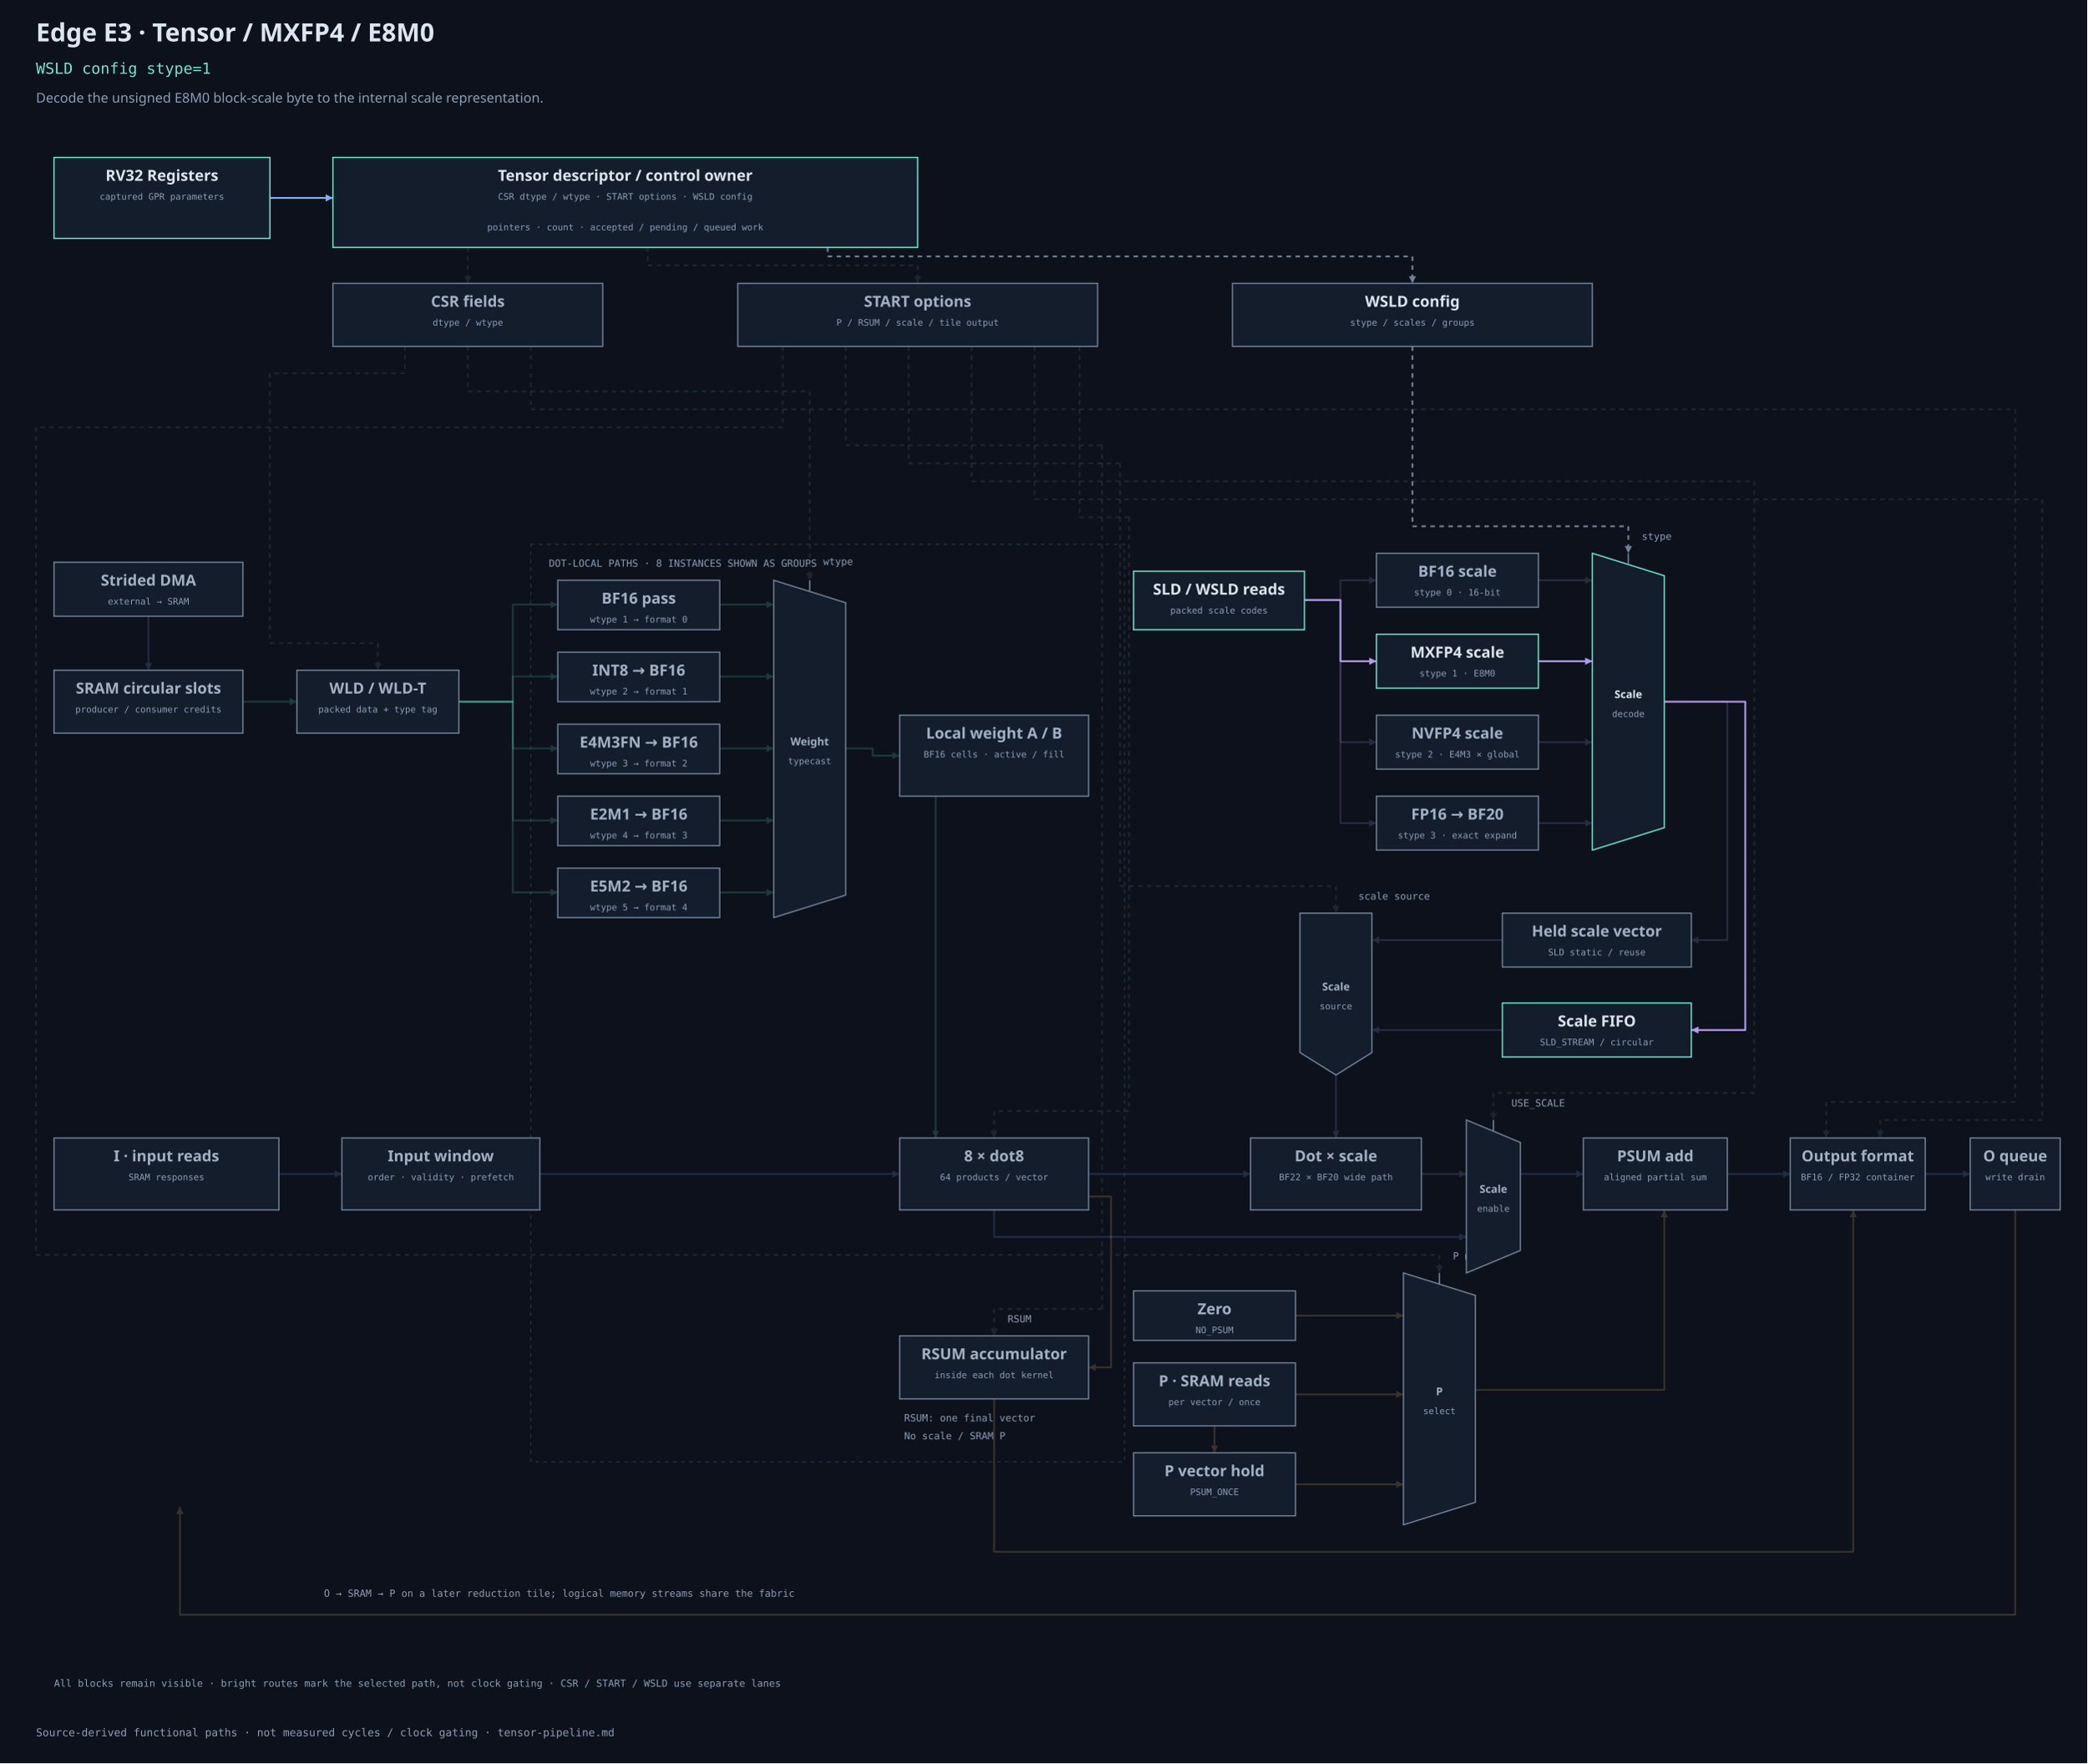
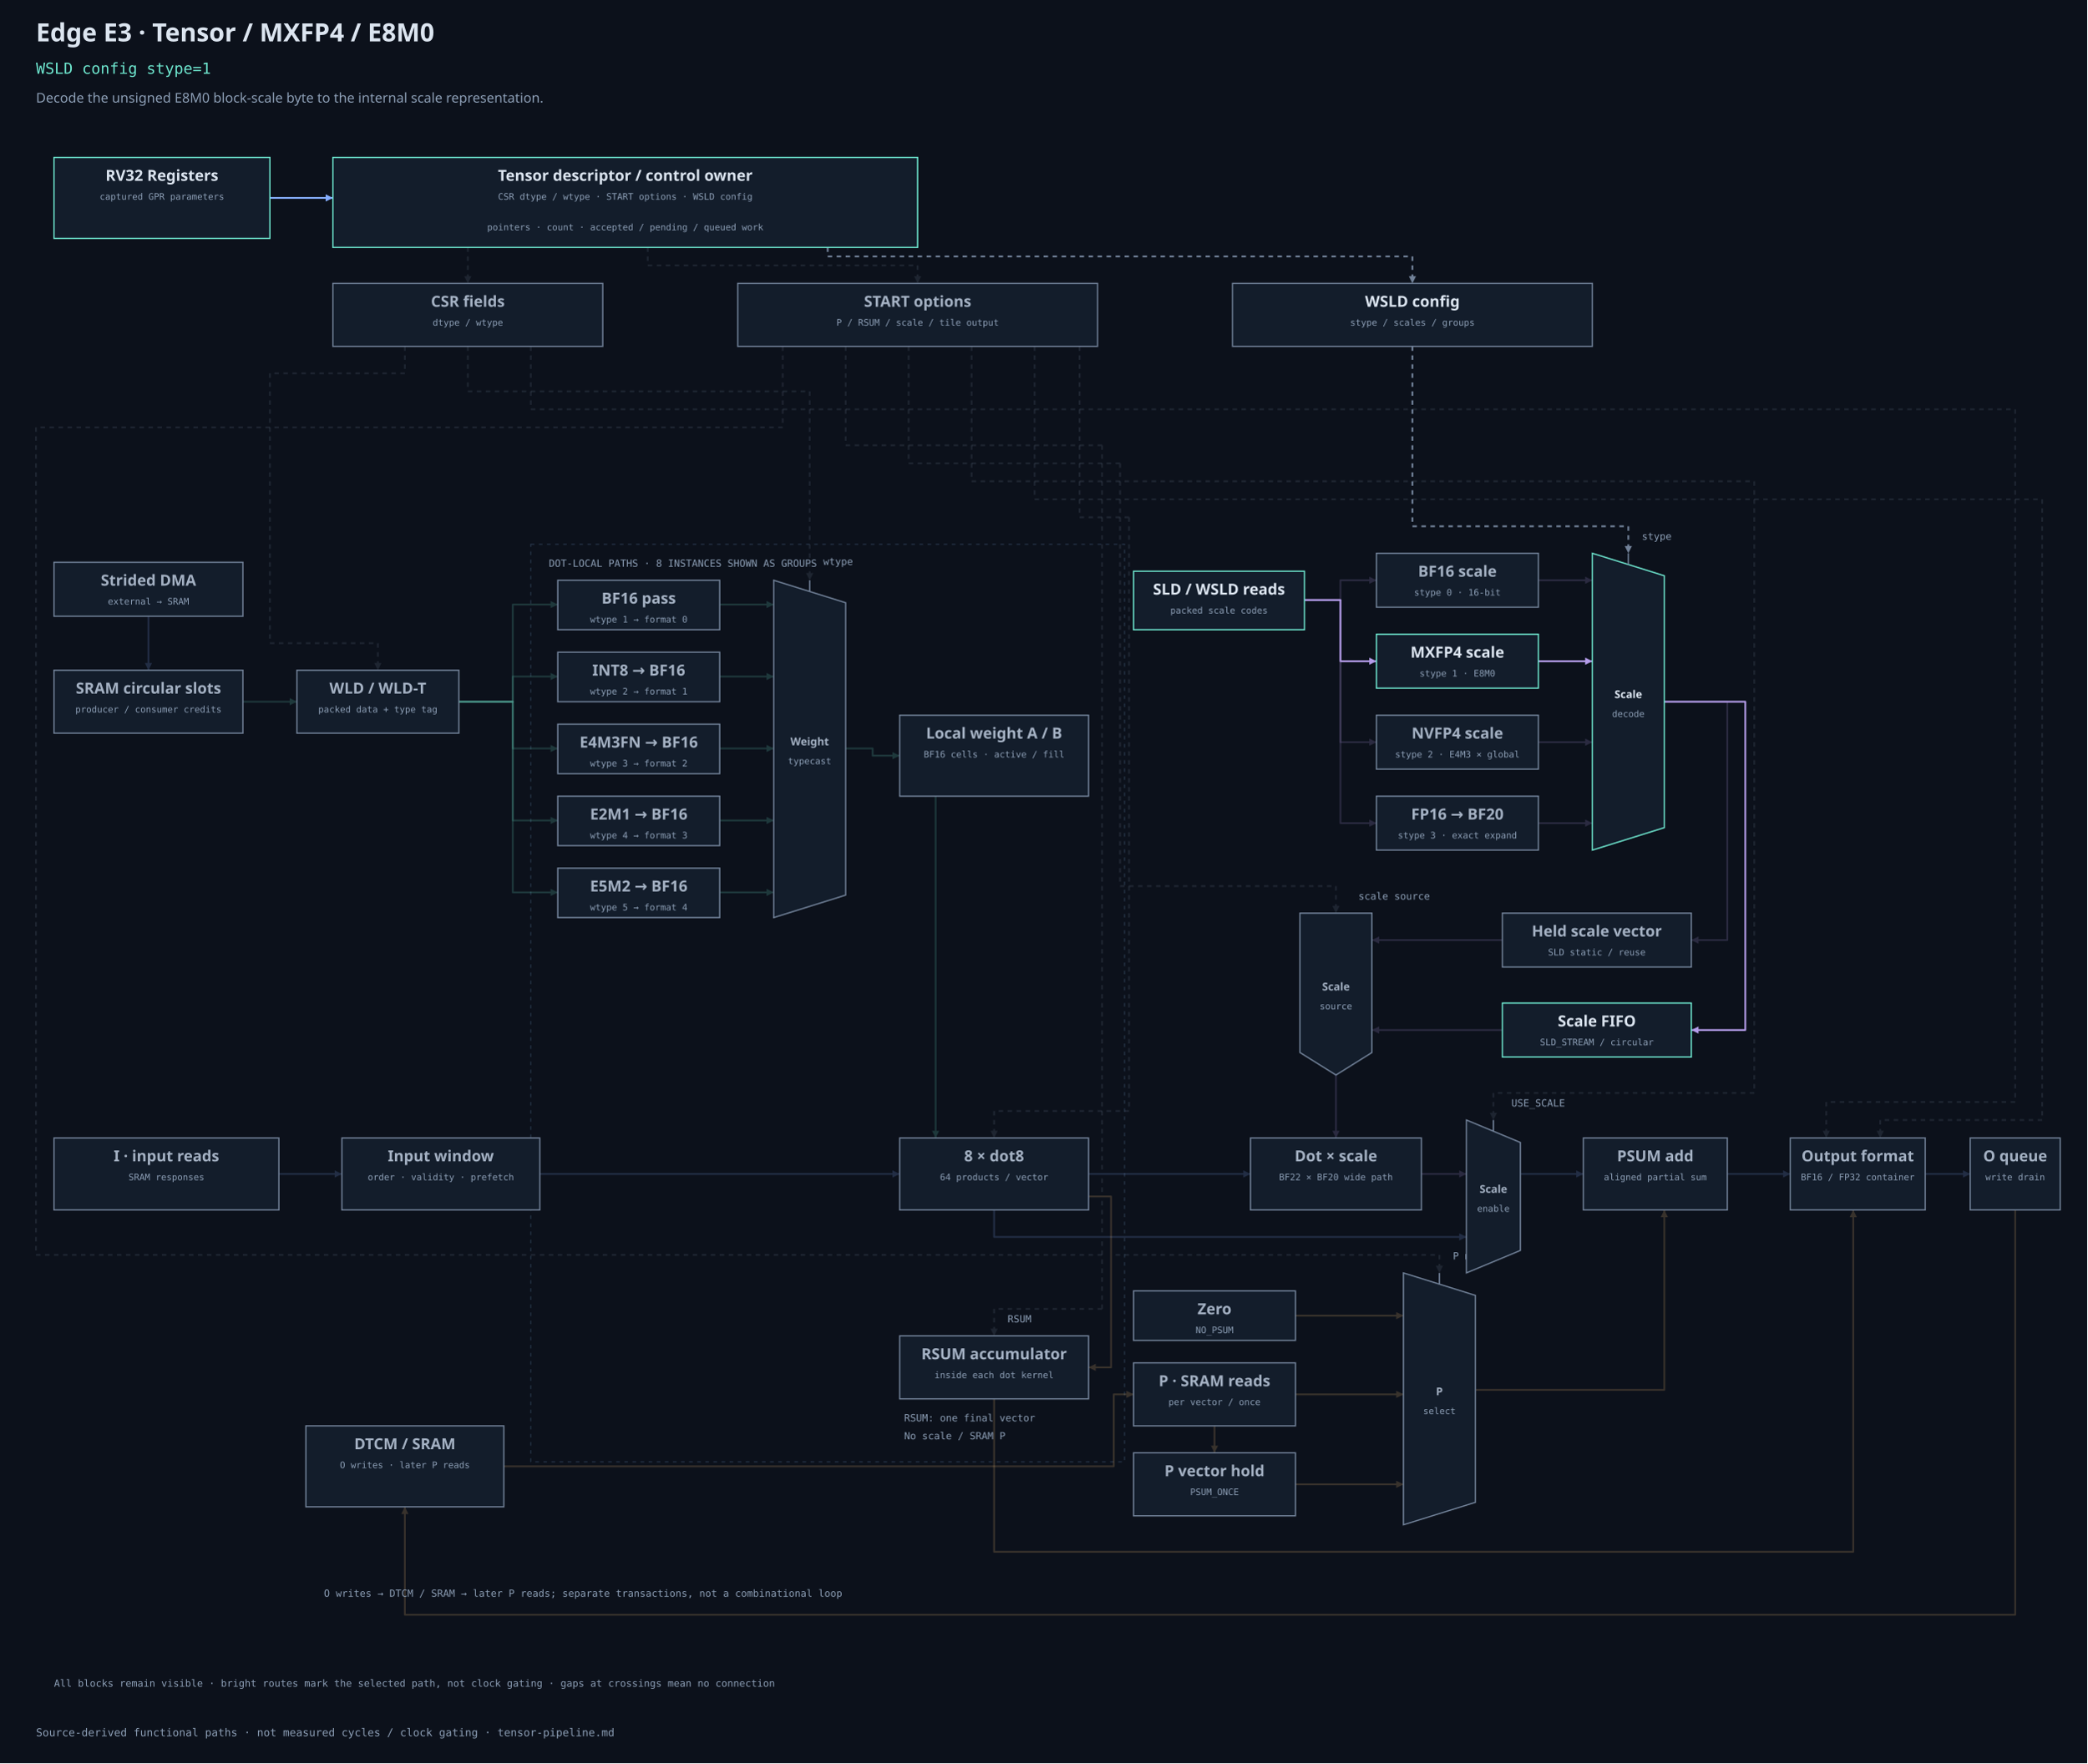
<svg xmlns="http://www.w3.org/2000/svg" width="2320" height="1960" viewBox="0 0 2320 1960">
  <rect width="2320" height="1960" fill="#0c111b" />
  <text x="40" y="46" fill="#dce5f0" font-family="sans-serif" font-size="28" font-weight="700">Edge E3 · Tensor / MXFP4 / E8M0</text>
  <text x="40" y="82" fill="#6ee7cf" font-family="monospace" font-size="17">WSLD config stype=1</text>
  <text x="40" y="114" fill="#8c9eb5" font-family="sans-serif" font-size="15">Decode the unsigned E8M0 block-scale byte to the internal scale representation.</text>
  <svg x="20" y="135" width="2280" height="1760" viewBox="0 0 2280 1760" role="img" aria-labelledby="tensor-svg-title tensor-svg-desc">
    <style>.tensor-bg{fill:var(--bg,#0c111b)}.tensor-memory{fill:none;stroke:var(--rule,#29394e);stroke-dasharray:4 5}.tensor-title{font:600 17px sans-serif;fill:var(--ink,#dce5f0)}.tensor-sub{font:10px monospace;fill:var(--muted,#8c9eb5)}.tensor-caption{font:11px monospace;fill:var(--muted,#8c9eb5)}.tensor-box{fill:var(--panel,#131d2b);stroke:var(--ink,#dce5f0);stroke-width:1.4}.tensor-wire{fill:none;stroke-width:2;stroke-linejoin:round}.tensor-data{stroke:#85adff}.tensor-weight{stroke:#6ee7cf}.tensor-psum{stroke:#ffc578}.tensor-optional{stroke:#b39be8}.tensor-control{stroke:#718198;stroke-dasharray:5 5}.tensor-arrow-data{fill:#85adff}.tensor-arrow-weight{fill:#6ee7cf}.tensor-arrow-psum{fill:#ffc578}.tensor-arrow-optional{fill:#b39be8}.tensor-arrow-control{fill:#718198}[data-tensor-node]{opacity:1}[data-tensor-path]{opacity:.18}[data-tensor-path].is-active{opacity:1}[data-tensor-node]:not(.is-active) .tensor-box{stroke:var(--muted,#718198)}[data-tensor-node]:not(.is-active) .tensor-title{fill:var(--muted,#a4b1c3)}[data-tensor-node]:not(.is-active) .tensor-sub{fill:var(--muted,#8c9eb5)}.tensor-mux-title{font-size:12px}.tensor-control-source .tensor-box{stroke:#718198!important}.tensor-control-port{stroke:#718198;stroke-width:1.5;fill:none}.is-active .tensor-box{stroke:#6ee7cf}</style>
    <defs>
      <marker id="tensor-arrow-data" viewBox="0 0 8 8" refX="8" refY="4" markerWidth="8" markerHeight="8" markerUnits="userSpaceOnUse" orient="auto">
        <path d="M0 0L8 4L0 8Z" class="tensor-arrow-data" />
      </marker>
      <marker id="tensor-arrow-weight" viewBox="0 0 8 8" refX="8" refY="4" markerWidth="8" markerHeight="8" markerUnits="userSpaceOnUse" orient="auto">
        <path d="M0 0L8 4L0 8Z" class="tensor-arrow-weight" />
      </marker>
      <marker id="tensor-arrow-psum" viewBox="0 0 8 8" refX="8" refY="4" markerWidth="8" markerHeight="8" markerUnits="userSpaceOnUse" orient="auto">
        <path d="M0 0L8 4L0 8Z" class="tensor-arrow-psum" />
      </marker>
      <marker id="tensor-arrow-optional" viewBox="0 0 8 8" refX="8" refY="4" markerWidth="8" markerHeight="8" markerUnits="userSpaceOnUse" orient="auto">
        <path d="M0 0L8 4L0 8Z" class="tensor-arrow-optional" />
      </marker>
      <marker id="tensor-arrow-control" viewBox="0 0 8 8" refX="8" refY="4" markerWidth="8" markerHeight="8" markerUnits="userSpaceOnUse" orient="auto">
        <path d="M0 0L8 4L0 8Z" class="tensor-arrow-control" />
      </marker>
    </defs>
    <rect class="tensor-bg" width="2280" height="1760" />
    <rect class="tensor-memory" x="570" y="470" width="660" height="1020" />
    <text class="tensor-caption" x="590" y="495">DOT-LOCAL PATHS · 8 INSTANCES SHOWN AS GROUPS</text>
    <text class="tensor-caption" x="895" y="493">wtype</text>
    <text class="tensor-caption" x="1805" y="465">stype</text>
    <text class="tensor-caption" x="1660" y="1095">USE_SCALE</text>
    <text class="tensor-caption" x="1490" y="865">scale source</text>
    <text class="tensor-caption" x="1595" y="1265">P mode</text>
    <text class="tensor-caption" x="1100" y="1335">RSUM</text>
    <path data-tensor-path="gpr-owner" class="tensor-wire tensor-data is-active" d="M280 85H350" marker-end="url(#tensor-arrow-data)" />
    <g data-tensor-path="ctrl-wld" class="tensor-wire tensor-control ">
      <path d="M430 250L430 280M430 280L280 280M280 280L280 580M280 580L400 580M400 580L400 610" />
      <path d="M400 602L400 610" marker-end="url(#tensor-arrow-control)" />
    </g>
    <g data-tensor-path="ctrl-weight" class="tensor-wire tensor-control ">
      <path d="M500 250L500 300M500 300L880 300M880 300L880 510" />
      <path d="M880 502L880 510" marker-end="url(#tensor-arrow-control)" />
    </g>
    <g data-tensor-path="ctrl-psum" class="tensor-wire tensor-control ">
      <path d="M850 250L850 340M850 340L20 340M20 340L20 1260M20 1260L1210 1260M1220 1260L1580 1260M1580 1260L1580 1280" />
      <path d="M1580 1272L1580 1280" marker-end="url(#tensor-arrow-control)" />
    </g>
    <g data-tensor-path="ctrl-rsum" class="tensor-wire tensor-control ">
      <path d="M920 250L920 360M920 360L1205 360M1205 360L1205 1165M1205 1175L1205 1190M1205 1200L1205 1235M1205 1245L1205 1320M1205 1320L1085 1320M1085 1320L1085 1350" />
      <path d="M1085 1342L1085 1350" marker-end="url(#tensor-arrow-control)" />
    </g>
    <g data-tensor-path="ctrl-scale" class="tensor-wire tensor-control ">
      <path d="M990 250L990 380M990 380L1225 380M1225 380L1225 850M1225 850L1465 850M1465 850L1465 880" />
      <path d="M1465 872L1465 880" marker-end="url(#tensor-arrow-control)" />
    </g>
    <g data-tensor-path="ctrl-enable" class="tensor-wire tensor-control ">
      <path d="M1060 250L1060 400M1060 400L1930 400M1930 400L1930 1080M1930 1080L1640 1080M1640 1080L1640 1110" />
      <path d="M1640 1102L1640 1110" marker-end="url(#tensor-arrow-control)" />
    </g>
    <g data-tensor-path="ctrl-stype" class="tensor-wire tensor-control is-active">
      <path d="M1550 250L1550 450M1550 450L1790 450M1790 450L1790 480" />
      <path d="M1790 472L1790 480" marker-end="url(#tensor-arrow-control)" />
    </g>
    <g data-tensor-path="ctrl-format" class="tensor-wire tensor-control ">
      <path d="M570 250L570 320M570 320L2220 320M2220 320L2220 1090M2220 1090L2010 1090M2010 1090L2010 1130" />
      <path d="M2010 1122L2010 1130" marker-end="url(#tensor-arrow-control)" />
    </g>
    <g data-tensor-path="owner-dot" class="tensor-wire tensor-control ">
      <path d="M1180 250L1180 440M1180 440L1235 440M1235 440L1235 1100M1235 1100L1085 1100M1085 1100L1085 1130" />
      <path d="M1085 1122L1085 1130" marker-end="url(#tensor-arrow-control)" />
    </g>
    <path data-tensor-path="dma-ring" class="tensor-wire tensor-data " d="M145 550L145 610" marker-end="url(#tensor-arrow-data)" />
    <path data-tensor-path="ring-wld" class="tensor-wire tensor-weight " d="M250 645L310 645" marker-end="url(#tensor-arrow-weight)" />
    <path data-tensor-path="weights" class="tensor-wire tensor-weight " d="M1020 750L1020 1130" marker-end="url(#tensor-arrow-weight)" />
    <path data-tensor-path="input-window" class="tensor-wire tensor-data " d="M290 1170L360 1170" marker-end="url(#tensor-arrow-data)" />
    <path data-tensor-path="window-dot" class="tensor-wire tensor-data " d="M580 1170L980 1170" marker-end="url(#tensor-arrow-data)" />
    <path data-tensor-path="dot-post" class="tensor-wire tensor-data " d="M1190 1170L1370 1170" marker-end="url(#tensor-arrow-data)" />
    <path data-tensor-path="scale-product" class="tensor-wire tensor-optional " d="M1560 1170L1610 1170" marker-end="url(#tensor-arrow-optional)" />
    <path data-tensor-path="scale-bypass" class="tensor-wire tensor-data " d="M1085 1210L1085 1240L1610 1240" marker-end="url(#tensor-arrow-data)" />
    <path data-tensor-path="scaled-to-post" class="tensor-wire tensor-data " d="M1670 1170L1740 1170" marker-end="url(#tensor-arrow-data)" />
    <path data-tensor-path="post-output" class="tensor-wire tensor-data " d="M1900 1170L1970 1170" marker-end="url(#tensor-arrow-data)" />
    <path data-tensor-path="format-output" class="tensor-wire tensor-data " d="M2120 1170L2170 1170" marker-end="url(#tensor-arrow-data)" />
    <path data-tensor-path="rsum-merge" class="tensor-wire tensor-psum " d="M1190 1195L1215 1195L1215 1385L1190 1385" marker-end="url(#tensor-arrow-psum)" />
    <path data-tensor-path="rsum-output" class="tensor-wire tensor-psum " d="M1085 1420L1085 1590L2040 1590L2040 1210" marker-end="url(#tensor-arrow-psum)" />
    <path data-tensor-path="static-scale" class="tensor-wire tensor-optional " d="M1650 910L1505 910" marker-end="url(#tensor-arrow-optional)" />
    <path data-tensor-path="stream-scale" class="tensor-wire tensor-optional " d="M1650 1010L1505 1010" marker-end="url(#tensor-arrow-optional)" />
    <path data-tensor-path="scale" class="tensor-wire tensor-optional " d="M1465 1060L1465 1130" marker-end="url(#tensor-arrow-optional)" />
    <path data-tensor-path="sld-static" class="tensor-wire tensor-optional " d="M1830 645L1900 645L1900 910L1860 910" marker-end="url(#tensor-arrow-optional)" />
    <path data-tensor-path="sld-stream" class="tensor-wire tensor-optional is-active" d="M1830 645L1920 645L1920 1010L1860 1010" marker-end="url(#tensor-arrow-optional)" />
    <path data-tensor-path="zero-p" class="tensor-wire tensor-psum " d="M1420 1327.5L1540 1327.5" marker-end="url(#tensor-arrow-psum)" />
    <path data-tensor-path="read-hold" class="tensor-wire tensor-psum " d="M1330 1450L1330 1480" marker-end="url(#tensor-arrow-psum)" />
    <path data-tensor-path="hold-p" class="tensor-wire tensor-psum " d="M1420 1515L1540 1515" marker-end="url(#tensor-arrow-psum)" />
    <path data-tensor-path="stream-p" class="tensor-wire tensor-psum " d="M1420 1415L1540 1415" marker-end="url(#tensor-arrow-psum)" />
    <path data-tensor-path="psum-post" class="tensor-wire tensor-psum " d="M1620 1410L1830 1410L1830 1210" marker-end="url(#tensor-arrow-psum)" />
-     <path data-tensor-path="writeback" class="tensor-wire tensor-psum " d="M2220 1210L2220 1660L180 1660L180 1540" marker-end="url(#tensor-arrow-psum)" />
+     <path data-tensor-path="writeback" class="tensor-wire tensor-psum " d="M2220 1210L2220 1660L430 1660L430 1540" marker-end="url(#tensor-arrow-psum)" />
+     <path data-tensor-path="sram-psum" class="tensor-wire tensor-psum " d="M540 1495L1218 1495L1218 1415L1240 1415" marker-end="url(#tensor-arrow-psum)" />
    <path data-tensor-path="wld-bf16" class="tensor-wire tensor-weight " d="M490 645L550 645L550 537L600 537" marker-end="url(#tensor-arrow-weight)" />
    <path data-tensor-path="cast-bf16" class="tensor-wire tensor-weight " d="M780 537L840 537" marker-end="url(#tensor-arrow-weight)" />
    <path data-tensor-path="wld-int8" class="tensor-wire tensor-weight " d="M490 645L550 645L550 617L600 617" marker-end="url(#tensor-arrow-weight)" />
    <path data-tensor-path="cast-int8" class="tensor-wire tensor-weight " d="M780 617L840 617" marker-end="url(#tensor-arrow-weight)" />
    <path data-tensor-path="wld-e4m3" class="tensor-wire tensor-weight " d="M490 645L550 645L550 697L600 697" marker-end="url(#tensor-arrow-weight)" />
    <path data-tensor-path="cast-e4m3" class="tensor-wire tensor-weight " d="M780 697L840 697" marker-end="url(#tensor-arrow-weight)" />
    <path data-tensor-path="wld-fp4" class="tensor-wire tensor-weight " d="M490 645L550 645L550 777L600 777" marker-end="url(#tensor-arrow-weight)" />
    <path data-tensor-path="cast-fp4" class="tensor-wire tensor-weight " d="M780 777L840 777" marker-end="url(#tensor-arrow-weight)" />
    <path data-tensor-path="wld-e5m2" class="tensor-wire tensor-weight " d="M490 645L550 645L550 857L600 857" marker-end="url(#tensor-arrow-weight)" />
    <path data-tensor-path="cast-e5m2" class="tensor-wire tensor-weight " d="M780 857L840 857" marker-end="url(#tensor-arrow-weight)" />
    <path data-tensor-path="wld-banks" class="tensor-wire tensor-weight " d="M920 697L950 697L950 705L980 705" marker-end="url(#tensor-arrow-weight)" />
    <path data-tensor-path="sld-bf16" class="tensor-wire tensor-optional " d="M1430 532L1470 532L1470 510L1510 510" marker-end="url(#tensor-arrow-optional)" />
    <path data-tensor-path="decode-bf16" class="tensor-wire tensor-optional " d="M1690 510L1750 510" marker-end="url(#tensor-arrow-optional)" />
    <path data-tensor-path="sld-mx" class="tensor-wire tensor-optional is-active" d="M1430 532L1470 532L1470 600L1510 600" marker-end="url(#tensor-arrow-optional)" />
    <path data-tensor-path="decode-mx" class="tensor-wire tensor-optional is-active" d="M1690 600L1750 600" marker-end="url(#tensor-arrow-optional)" />
    <path data-tensor-path="sld-nv" class="tensor-wire tensor-optional " d="M1430 532L1470 532L1470 690L1510 690" marker-end="url(#tensor-arrow-optional)" />
    <path data-tensor-path="decode-nv" class="tensor-wire tensor-optional " d="M1690 690L1750 690" marker-end="url(#tensor-arrow-optional)" />
    <path data-tensor-path="sld-fp16" class="tensor-wire tensor-optional " d="M1430 532L1470 532L1470 780L1510 780" marker-end="url(#tensor-arrow-optional)" />
    <path data-tensor-path="decode-fp16" class="tensor-wire tensor-optional " d="M1690 780L1750 780" marker-end="url(#tensor-arrow-optional)" />
    <g data-tensor-path="owner-csr" class="tensor-wire tensor-control ">
      <path d="M500 140L500 180" />
      <path d="M500 172L500 180" marker-end="url(#tensor-arrow-control)" />
    </g>
    <g data-tensor-path="owner-start" class="tensor-wire tensor-control ">
      <path d="M700 140L700 160M700 160L1000 160M1000 160L1000 180" />
      <path d="M1000 172L1000 180" marker-end="url(#tensor-arrow-control)" />
    </g>
    <g data-tensor-path="owner-wsld" class="tensor-wire tensor-control is-active">
      <path d="M900 140L900 150M900 150L1550 150M1550 150L1550 180" />
      <path d="M1550 172L1550 180" marker-end="url(#tensor-arrow-control)" />
    </g>
    <g data-tensor-path="ctrl-tile-format" class="tensor-wire tensor-control ">
      <path d="M1130 250L1130 420M1130 420L2250 420M2250 420L2250 1110M2250 1110L2070 1110M2070 1110L2070 1130" />
      <path d="M2070 1122L2070 1130" marker-end="url(#tensor-arrow-control)" />
    </g>
    <g data-tensor-node="gpr" class="is-active " role="button" tabindex="0" aria-label="RV32 Registers: explore this path">
      <rect class="tensor-box" x="40" y="40" width="240" height="90" />
      <text class="tensor-title " x="160" y="66" text-anchor="middle">RV32 Registers</text>
      <text class="tensor-sub" x="160" y="87" text-anchor="middle">captured GPR parameters</text>
    </g>
    <g data-tensor-node="owner" class="is-active " role="button" tabindex="0" aria-label="Tensor descriptor / control owner: explore this path">
      <rect class="tensor-box" x="350" y="40" width="650" height="100" />
      <text class="tensor-title " x="675" y="66" text-anchor="middle">Tensor descriptor / control owner</text>
      <text class="tensor-sub" x="675" y="87" text-anchor="middle">CSR dtype / wtype · START options · WSLD config</text>
      <text class="tensor-sub" x="675" y="121" text-anchor="middle">pointers · count · accepted / pending / queued work</text>
    </g>
    <g data-tensor-node="dma" class=" " role="button" tabindex="0" aria-label="Strided DMA: explore this path">
      <rect class="tensor-box" x="40" y="490" width="210" height="60" />
      <text class="tensor-title " x="145" y="516" text-anchor="middle">Strided DMA</text>
      <text class="tensor-sub" x="145" y="537" text-anchor="middle">external → SRAM</text>
    </g>
    <g data-tensor-node="ring" class=" " role="button" tabindex="0" aria-label="SRAM circular slots: explore this path">
      <rect class="tensor-box" x="40" y="610" width="210" height="70" />
      <text class="tensor-title " x="145" y="636" text-anchor="middle">SRAM circular slots</text>
      <text class="tensor-sub" x="145" y="657" text-anchor="middle">producer / consumer credits</text>
    </g>
    <g data-tensor-node="wld" class=" " role="button" tabindex="0" aria-label="WLD / WLD-T: explore this path">
      <rect class="tensor-box" x="310" y="610" width="180" height="70" />
      <text class="tensor-title " x="400" y="636" text-anchor="middle">WLD / WLD-T</text>
      <text class="tensor-sub" x="400" y="657" text-anchor="middle">packed data + type tag</text>
    </g>
    <g data-tensor-node="w-bf16" class=" " role="button" tabindex="0" aria-label="BF16 pass: explore this path">
      <rect class="tensor-box" x="600" y="510" width="180" height="55" />
      <text class="tensor-title " x="690" y="536" text-anchor="middle">BF16 pass</text>
      <text class="tensor-sub" x="690" y="557" text-anchor="middle">wtype 1 → format 0</text>
    </g>
    <g data-tensor-node="w-int8" class=" " role="button" tabindex="0" aria-label="INT8 → BF16: explore this path">
      <rect class="tensor-box" x="600" y="590" width="180" height="55" />
      <text class="tensor-title " x="690" y="616" text-anchor="middle">INT8 → BF16</text>
      <text class="tensor-sub" x="690" y="637" text-anchor="middle">wtype 2 → format 1</text>
    </g>
    <g data-tensor-node="w-e4m3" class=" " role="button" tabindex="0" aria-label="E4M3FN → BF16: explore this path">
      <rect class="tensor-box" x="600" y="670" width="180" height="55" />
      <text class="tensor-title " x="690" y="696" text-anchor="middle">E4M3FN → BF16</text>
      <text class="tensor-sub" x="690" y="717" text-anchor="middle">wtype 3 → format 2</text>
    </g>
    <g data-tensor-node="w-fp4" class=" " role="button" tabindex="0" aria-label="E2M1 → BF16: explore this path">
      <rect class="tensor-box" x="600" y="750" width="180" height="55" />
      <text class="tensor-title " x="690" y="776" text-anchor="middle">E2M1 → BF16</text>
      <text class="tensor-sub" x="690" y="797" text-anchor="middle">wtype 4 → format 3</text>
    </g>
    <g data-tensor-node="w-e5m2" class=" " role="button" tabindex="0" aria-label="E5M2 → BF16: explore this path">
      <rect class="tensor-box" x="600" y="830" width="180" height="55" />
      <text class="tensor-title " x="690" y="856" text-anchor="middle">E5M2 → BF16</text>
      <text class="tensor-sub" x="690" y="877" text-anchor="middle">wtype 5 → format 4</text>
    </g>
    <g data-tensor-node="wselect" class=" " role="button" tabindex="0" aria-label="Weight: explore this path">
      <path class="tensor-box" d="M840 510L920 535V860L840 885Z" />
      <path class="tensor-control-port" d="M880 510V522.5" />
      <text class="tensor-title tensor-mux-title" x="880" y="693.5" text-anchor="middle">Weight</text>
      <text class="tensor-sub" x="880" y="714.5" text-anchor="middle">typecast</text>
    </g>
    <g data-tensor-node="banks" class=" " role="button" tabindex="0" aria-label="Local weight A / B: explore this path">
      <rect class="tensor-box" x="980" y="660" width="210" height="90" />
      <text class="tensor-title " x="1085" y="686" text-anchor="middle">Local weight A / B</text>
      <text class="tensor-sub" x="1085" y="707" text-anchor="middle">BF16 cells · active / fill</text>
    </g>
    <g data-tensor-node="input" class=" " role="button" tabindex="0" aria-label="I · input reads: explore this path">
      <rect class="tensor-box" x="40" y="1130" width="250" height="80" />
      <text class="tensor-title " x="165" y="1156" text-anchor="middle">I · input reads</text>
      <text class="tensor-sub" x="165" y="1177" text-anchor="middle">SRAM responses</text>
    </g>
    <g data-tensor-node="window" class=" " role="button" tabindex="0" aria-label="Input window: explore this path">
      <rect class="tensor-box" x="360" y="1130" width="220" height="80" />
      <text class="tensor-title " x="470" y="1156" text-anchor="middle">Input window</text>
      <text class="tensor-sub" x="470" y="1177" text-anchor="middle">order · validity · prefetch</text>
    </g>
    <g data-tensor-node="dot" class=" " role="button" tabindex="0" aria-label="8 × dot8: explore this path">
      <rect class="tensor-box" x="980" y="1130" width="210" height="80" />
      <text class="tensor-title " x="1085" y="1156" text-anchor="middle">8 × dot8</text>
      <text class="tensor-sub" x="1085" y="1177" text-anchor="middle">64 products / vector</text>
    </g>
    <g data-tensor-node="rsum" class=" " role="button" tabindex="0" aria-label="RSUM accumulator: explore this path">
      <rect class="tensor-box" x="980" y="1350" width="210" height="70" />
      <text class="tensor-title " x="1085" y="1376" text-anchor="middle">RSUM accumulator</text>
      <text class="tensor-sub" x="1085" y="1397" text-anchor="middle">inside each dot kernel</text>
    </g>
    <g data-tensor-node="sld" class="is-active " role="button" tabindex="0" aria-label="SLD / WSLD reads: explore this path">
      <rect class="tensor-box" x="1240" y="500" width="190" height="65" />
      <text class="tensor-title " x="1335" y="526" text-anchor="middle">SLD / WSLD reads</text>
      <text class="tensor-sub" x="1335" y="547" text-anchor="middle">packed scale codes</text>
    </g>
    <g data-tensor-node="s-bf16" class=" " role="button" tabindex="0" aria-label="BF16 scale: explore this path">
      <rect class="tensor-box" x="1510" y="480" width="180" height="60" />
      <text class="tensor-title " x="1600" y="506" text-anchor="middle">BF16 scale</text>
      <text class="tensor-sub" x="1600" y="527" text-anchor="middle">stype 0 · 16-bit</text>
    </g>
    <g data-tensor-node="s-mx" class="is-active " role="button" tabindex="0" aria-label="MXFP4 scale: explore this path">
      <rect class="tensor-box" x="1510" y="570" width="180" height="60" />
      <text class="tensor-title " x="1600" y="596" text-anchor="middle">MXFP4 scale</text>
      <text class="tensor-sub" x="1600" y="617" text-anchor="middle">stype 1 · E8M0</text>
    </g>
    <g data-tensor-node="s-nv" class=" " role="button" tabindex="0" aria-label="NVFP4 scale: explore this path">
      <rect class="tensor-box" x="1510" y="660" width="180" height="60" />
      <text class="tensor-title " x="1600" y="686" text-anchor="middle">NVFP4 scale</text>
      <text class="tensor-sub" x="1600" y="707" text-anchor="middle">stype 2 · E4M3 × global</text>
    </g>
    <g data-tensor-node="s-fp16" class=" " role="button" tabindex="0" aria-label="FP16 → BF20: explore this path">
      <rect class="tensor-box" x="1510" y="750" width="180" height="60" />
      <text class="tensor-title " x="1600" y="776" text-anchor="middle">FP16 → BF20</text>
      <text class="tensor-sub" x="1600" y="797" text-anchor="middle">stype 3 · exact expand</text>
    </g>
    <g data-tensor-node="stype" class="is-active " role="button" tabindex="0" aria-label="Scale: explore this path">
      <path class="tensor-box" d="M1750 480L1830 505V785L1750 810Z" />
      <path class="tensor-control-port" d="M1790 480V492.5" />
      <text class="tensor-title tensor-mux-title" x="1790" y="641" text-anchor="middle">Scale</text>
      <text class="tensor-sub" x="1790" y="662" text-anchor="middle">decode</text>
    </g>
    <g data-tensor-node="scale-hold" class=" " role="button" tabindex="0" aria-label="Held scale vector: explore this path">
      <rect class="tensor-box" x="1650" y="880" width="210" height="60" />
      <text class="tensor-title " x="1755" y="906" text-anchor="middle">Held scale vector</text>
      <text class="tensor-sub" x="1755" y="927" text-anchor="middle">SLD static / reuse</text>
    </g>
    <g data-tensor-node="scale-fifo" class="is-active " role="button" tabindex="0" aria-label="Scale FIFO: explore this path">
      <rect class="tensor-box" x="1650" y="980" width="210" height="60" />
      <text class="tensor-title " x="1755" y="1006" text-anchor="middle">Scale FIFO</text>
      <text class="tensor-sub" x="1755" y="1027" text-anchor="middle">SLD_STREAM / circular</text>
    </g>
    <g data-tensor-node="scale-source" class=" " role="button" tabindex="0" aria-label="Scale: explore this path">
      <path class="tensor-box" d="M1425 880H1505V1035L1465 1060L1425 1035Z" />
      <text class="tensor-title tensor-mux-title" x="1465" y="966" text-anchor="middle">Scale</text>
      <text class="tensor-sub" x="1465" y="987" text-anchor="middle">source</text>
    </g>
    <g data-tensor-node="scale-mul" class=" " role="button" tabindex="0" aria-label="Dot × scale: explore this path">
      <rect class="tensor-box" x="1370" y="1130" width="190" height="80" />
      <text class="tensor-title " x="1465" y="1156" text-anchor="middle">Dot × scale</text>
      <text class="tensor-sub" x="1465" y="1177" text-anchor="middle">BF22 × BF20 wide path</text>
    </g>
    <g data-tensor-node="scale-select" class=" " role="button" tabindex="0" aria-label="Scale: explore this path">
      <path class="tensor-box" d="M1610 1110L1670 1135V1255L1610 1280Z" />
      <path class="tensor-control-port" d="M1640 1110V1122.5" />
      <text class="tensor-title tensor-mux-title" x="1640" y="1191" text-anchor="middle">Scale</text>
      <text class="tensor-sub" x="1640" y="1212" text-anchor="middle">enable</text>
    </g>
    <g data-tensor-node="post" class=" " role="button" tabindex="0" aria-label="PSUM add: explore this path">
      <rect class="tensor-box" x="1740" y="1130" width="160" height="80" />
      <text class="tensor-title " x="1820" y="1156" text-anchor="middle">PSUM add</text>
      <text class="tensor-sub" x="1820" y="1177" text-anchor="middle">aligned partial sum</text>
    </g>
    <g data-tensor-node="psum" class=" " role="button" tabindex="0" aria-label="P · SRAM reads: explore this path">
      <rect class="tensor-box" x="1240" y="1380" width="180" height="70" />
      <text class="tensor-title " x="1330" y="1406" text-anchor="middle">P · SRAM reads</text>
      <text class="tensor-sub" x="1330" y="1427" text-anchor="middle">per vector / once</text>
    </g>
+     <g data-tensor-node="psum-memory" class=" " role="button" tabindex="0" aria-label="DTCM / SRAM: explore this path">
+       <rect class="tensor-box" x="320" y="1450" width="220" height="90" />
+       <text class="tensor-title " x="430" y="1476" text-anchor="middle">DTCM / SRAM</text>
+       <text class="tensor-sub" x="430" y="1497" text-anchor="middle">O writes · later P reads</text>
+     </g>
    <g data-tensor-node="zero" class=" " role="button" tabindex="0" aria-label="Zero: explore this path">
      <rect class="tensor-box" x="1240" y="1300" width="180" height="55" />
      <text class="tensor-title " x="1330" y="1326" text-anchor="middle">Zero</text>
      <text class="tensor-sub" x="1330" y="1347" text-anchor="middle">NO_PSUM</text>
    </g>
    <g data-tensor-node="psum-hold" class=" " role="button" tabindex="0" aria-label="P vector hold: explore this path">
      <rect class="tensor-box" x="1240" y="1480" width="180" height="70" />
      <text class="tensor-title " x="1330" y="1506" text-anchor="middle">P vector hold</text>
      <text class="tensor-sub" x="1330" y="1527" text-anchor="middle">PSUM_ONCE</text>
    </g>
    <g data-tensor-node="psum-select" class=" " role="button" tabindex="0" aria-label="P: explore this path">
      <path class="tensor-box" d="M1540 1280L1620 1305V1535L1540 1560Z" />
      <path class="tensor-control-port" d="M1580 1280V1292.5" />
      <text class="tensor-title tensor-mux-title" x="1580" y="1416" text-anchor="middle">P</text>
      <text class="tensor-sub" x="1580" y="1437" text-anchor="middle">select</text>
    </g>
    <g data-tensor-node="format" class=" " role="button" tabindex="0" aria-label="Output format: explore this path">
      <rect class="tensor-box" x="1970" y="1130" width="150" height="80" />
      <text class="tensor-title " x="2045" y="1156" text-anchor="middle">Output format</text>
      <text class="tensor-sub" x="2045" y="1177" text-anchor="middle">BF16 / FP32 container</text>
    </g>
    <g data-tensor-node="output" class=" " role="button" tabindex="0" aria-label="O queue: explore this path">
      <rect class="tensor-box" x="2170" y="1130" width="100" height="80" />
      <text class="tensor-title " x="2220" y="1156" text-anchor="middle">O queue</text>
      <text class="tensor-sub" x="2220" y="1177" text-anchor="middle">write drain</text>
    </g>
    <g data-tensor-node="csr-fields" class=" tensor-control-source" role="button" tabindex="0" aria-label="CSR fields: explore this path">
      <rect class="tensor-box" x="350" y="180" width="300" height="70" />
      <text class="tensor-title " x="500" y="206" text-anchor="middle">CSR fields</text>
      <text class="tensor-sub" x="500" y="227" text-anchor="middle">dtype / wtype</text>
    </g>
    <g data-tensor-node="start-fields" class=" tensor-control-source" role="button" tabindex="0" aria-label="START options: explore this path">
      <rect class="tensor-box" x="800" y="180" width="400" height="70" />
      <text class="tensor-title " x="1000" y="206" text-anchor="middle">START options</text>
      <text class="tensor-sub" x="1000" y="227" text-anchor="middle">P / RSUM / scale / tile output</text>
    </g>
    <g data-tensor-node="wsld-fields" class="is-active tensor-control-source" role="button" tabindex="0" aria-label="WSLD config: explore this path">
      <rect class="tensor-box" x="1350" y="180" width="400" height="70" />
      <text class="tensor-title " x="1550" y="206" text-anchor="middle">WSLD config</text>
      <text class="tensor-sub" x="1550" y="227" text-anchor="middle">stype / scales / groups</text>
    </g>
    <text class="tensor-caption" x="985" y="1445">RSUM: one final vector</text>
    <text class="tensor-caption" x="985" y="1465">No scale / SRAM P</text>
-     <text class="tensor-caption" x="340" y="1640">O → SRAM → P on a later reduction tile; logical memory streams share the fabric</text>
-     <text class="tensor-caption" x="40" y="1740">All blocks remain visible · bright routes mark the selected path, not clock gating · CSR / START / WSLD use separate lanes</text>
+     <text class="tensor-caption" x="340" y="1640">O writes → DTCM / SRAM → later P reads; separate transactions, not a combinational loop</text>
+     <text class="tensor-caption" x="40" y="1740">All blocks remain visible · bright routes mark the selected path, not clock gating · gaps at crossings mean no connection</text>
  </svg>
  <text x="40" y="1930" fill="#8c9eb5" font-family="monospace" font-size="12">Source-derived functional paths · not measured cycles / clock gating · tensor-pipeline.md</text>
</svg>
